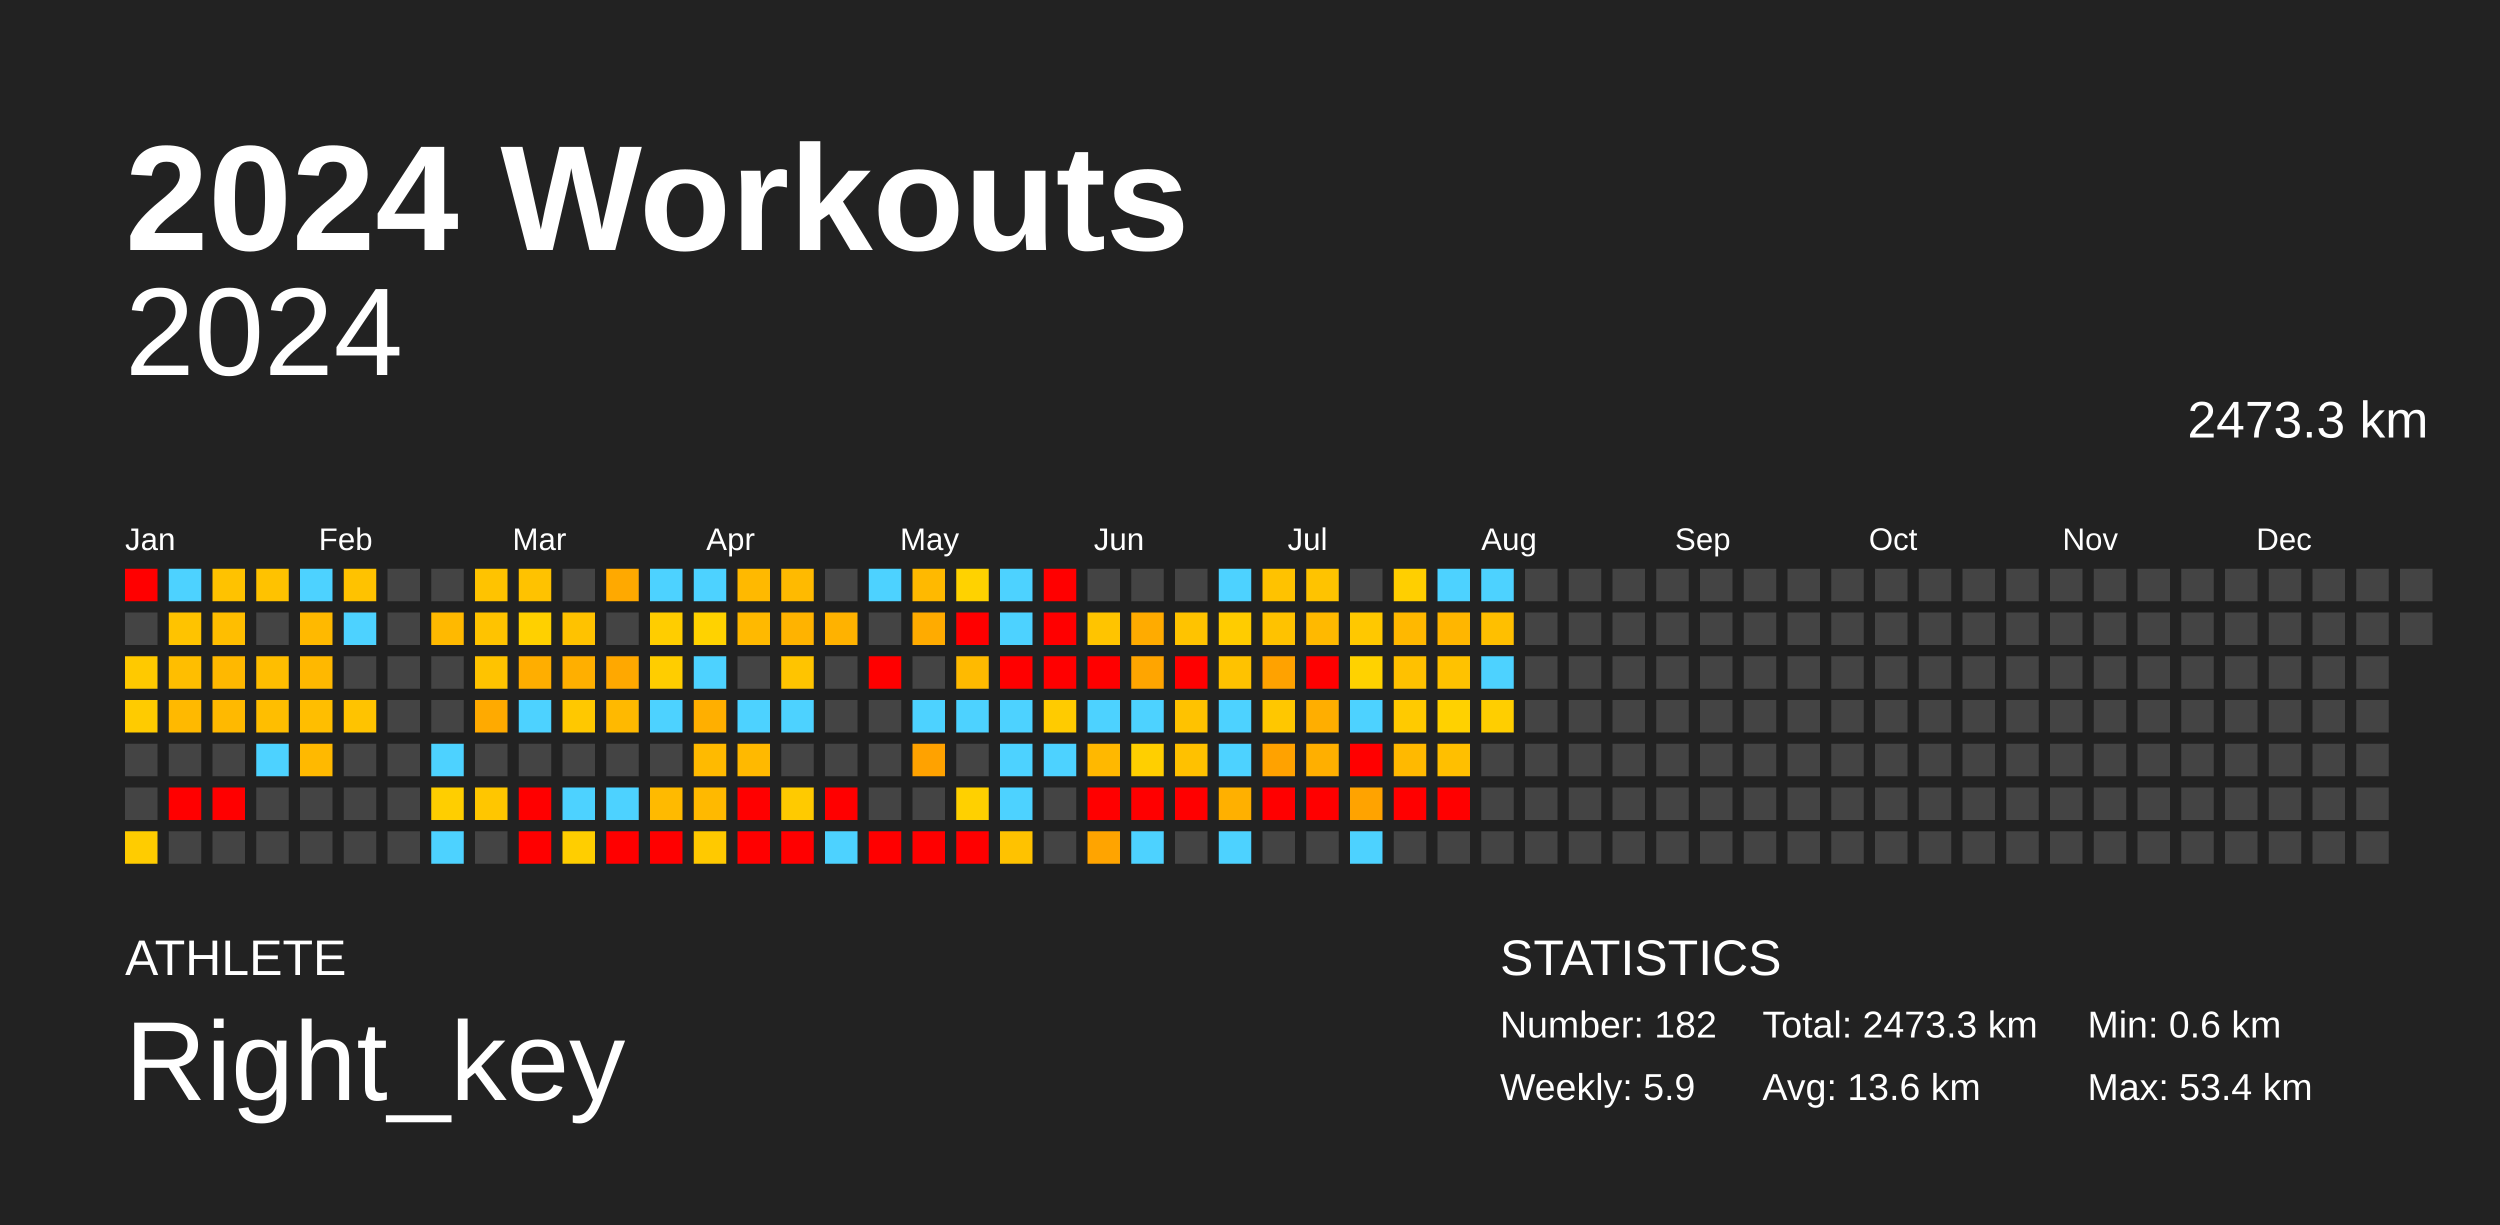
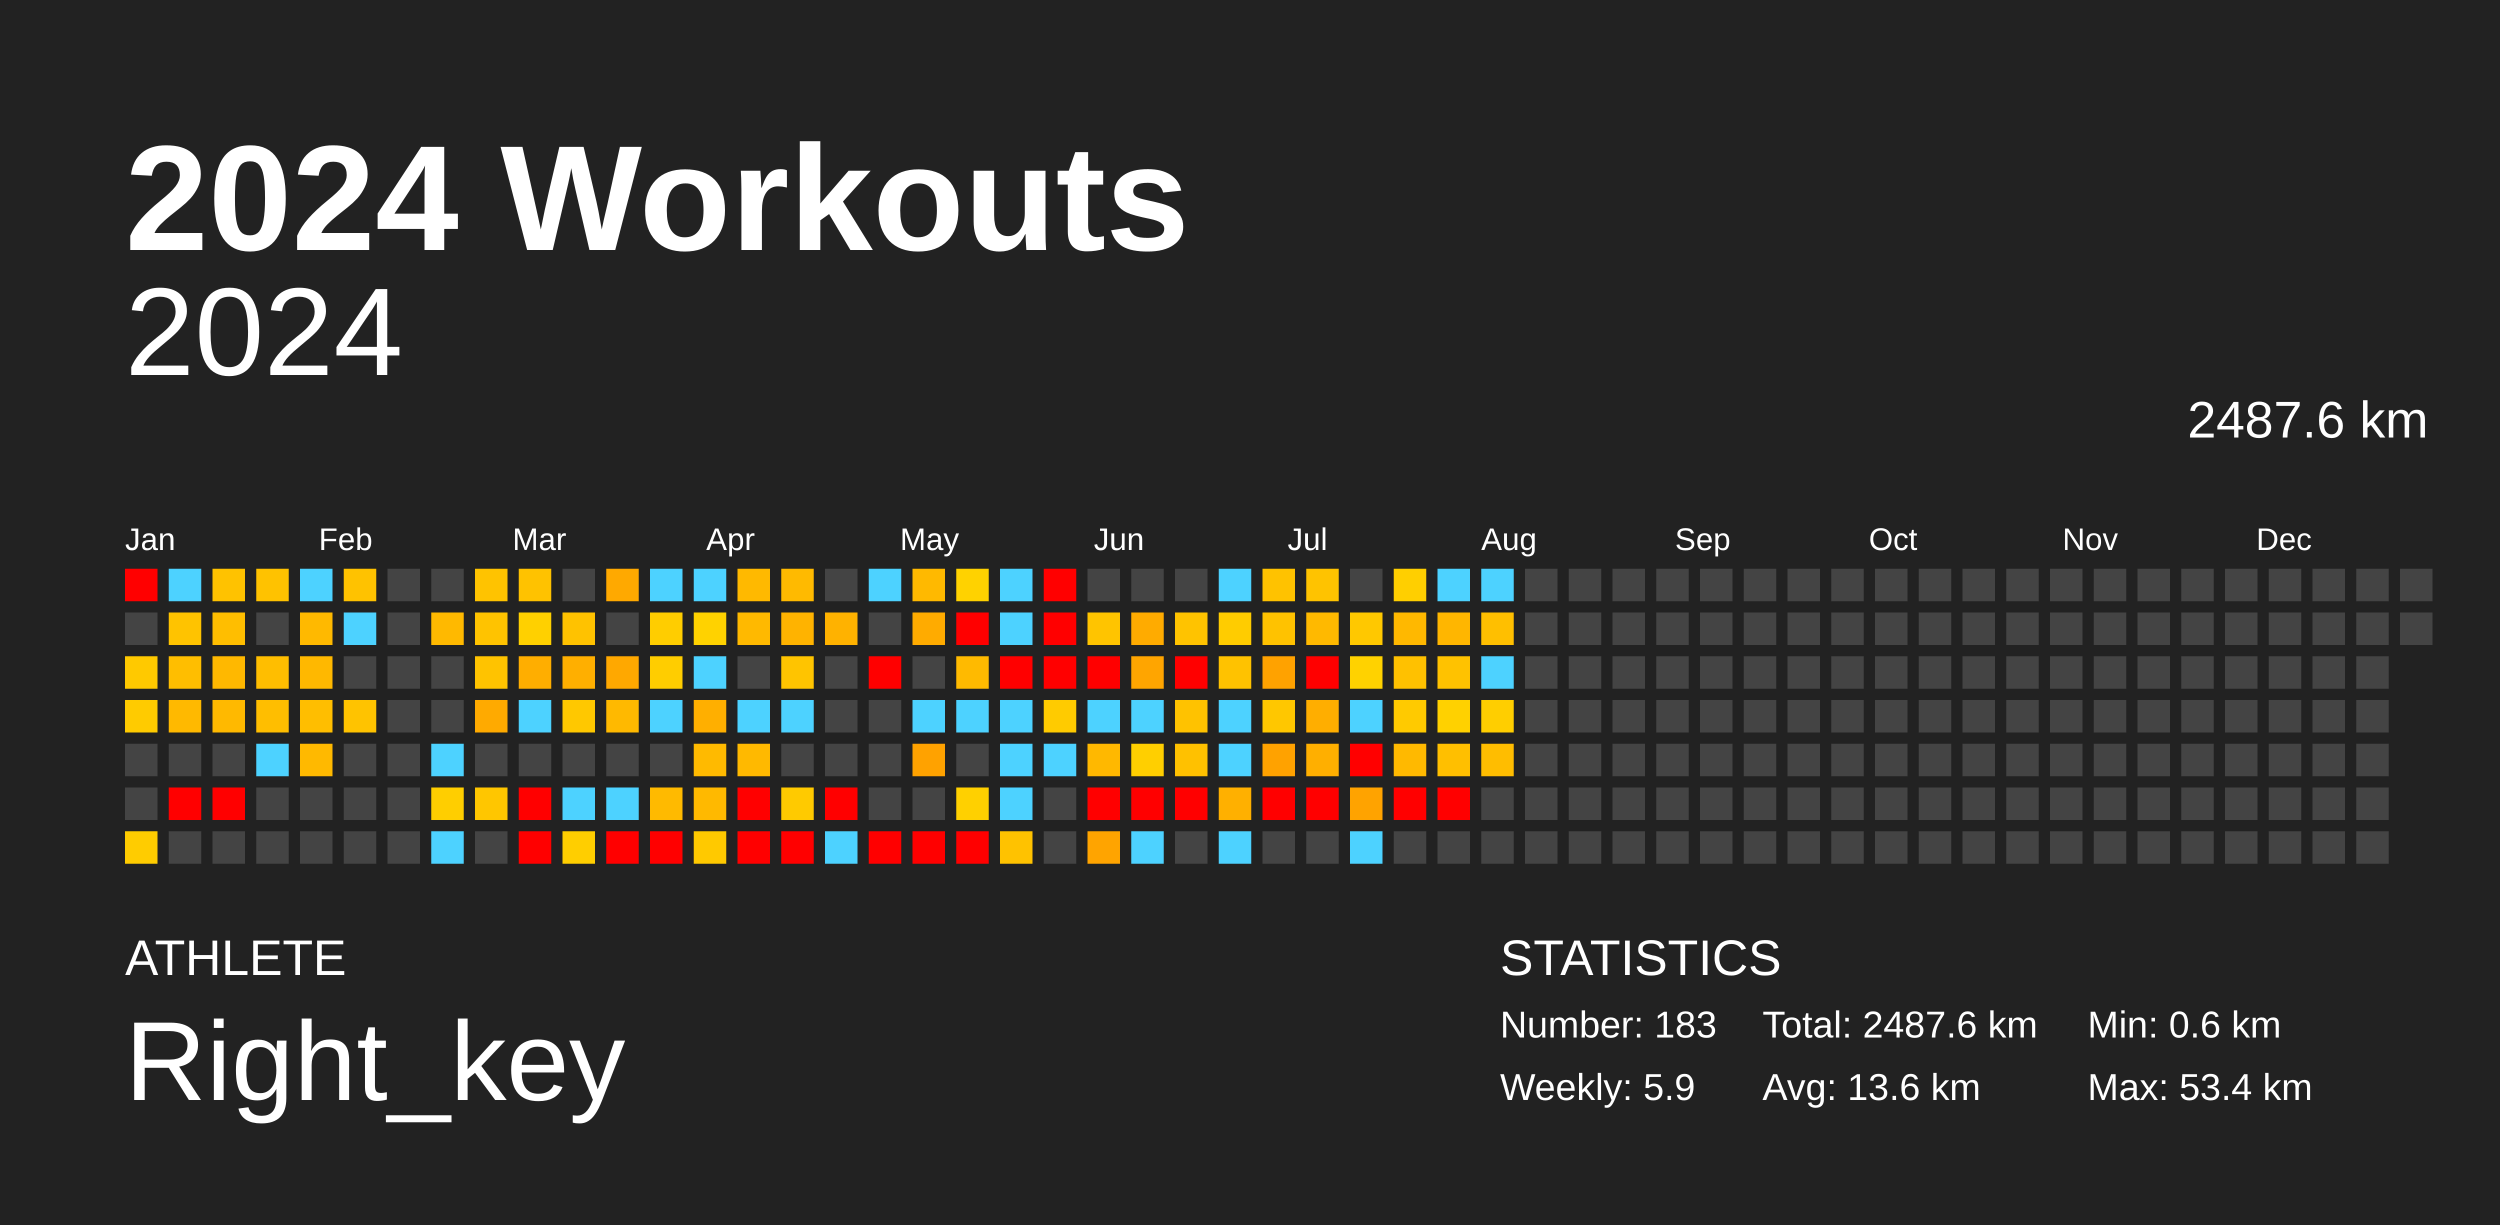
<svg xmlns="http://www.w3.org/2000/svg" baseProfile="full" height="98mm" version="1.1" viewBox="0,0,200,98" width="200mm">
  <defs />
  <rect fill="#222222" height="98" width="200" x="0" y="0" />
  <text fill="#FFFFFF" style="font-size:12px; font-family:Arial; font-weight:bold;" x="10" y="20">2024 Workouts</text>
  <text fill="#FFFFFF" style="font-size:4px; font-family:Arial" x="10" y="78">ATHLETE</text>
  <text fill="#FFFFFF" style="font-size:9px; font-family:Arial" x="10" y="88">Right_key</text>
  <text fill="#FFFFFF" style="font-size:4px; font-family:Arial" x="120" y="78">STATISTICS</text>
-   <text fill="#FFFFFF" style="font-size:3px; font-family:Arial" x="120" y="83">Number: 182</text>
+   <text fill="#FFFFFF" style="font-size:3px; font-family:Arial" x="120" y="83">Number: 183</text>
  <text fill="#FFFFFF" style="font-size:3px; font-family:Arial" x="120" y="88">Weekly: 5.9</text>
-   <text fill="#FFFFFF" style="font-size:3px; font-family:Arial" x="141" y="83">Total: 2473.3 km</text>
+   <text fill="#FFFFFF" style="font-size:3px; font-family:Arial" x="141" y="83">Total: 2487.6 km</text>
  <text fill="#FFFFFF" style="font-size:3px; font-family:Arial" x="141" y="88">Avg: 13.6 km</text>
  <text fill="#FFFFFF" style="font-size:3px; font-family:Arial" x="167" y="83">Min: 0.6 km</text>
  <text fill="#FFFFFF" style="font-size:3px; font-family:Arial" x="167" y="88">Max: 53.4 km</text>
  <text alignment-baseline="hanging" fill="#FFFFFF" style="font-size:10.0px; font-family:Arial;" x="10" y="30">2024</text>
-   <text alignment-baseline="hanging" fill="#FFFFFF" style="font-size:4.125px; font-family:Arial;" x="175" y="35">2473.3 km</text>
+   <text alignment-baseline="hanging" fill="#FFFFFF" style="font-size:4.125px; font-family:Arial;" x="175" y="35">2487.6 km</text>
  <text fill="#FFFFFF" style="font-size:2.5px; font-family:Arial" x="10.0" y="44">Jan</text>
  <text fill="#FFFFFF" style="font-size:2.5px; font-family:Arial" x="25.5" y="44">Feb</text>
  <text fill="#FFFFFF" style="font-size:2.5px; font-family:Arial" x="41.0" y="44">Mar</text>
  <text fill="#FFFFFF" style="font-size:2.5px; font-family:Arial" x="56.5" y="44">Apr</text>
  <text fill="#FFFFFF" style="font-size:2.5px; font-family:Arial" x="72.0" y="44">May</text>
  <text fill="#FFFFFF" style="font-size:2.5px; font-family:Arial" x="87.5" y="44">Jun</text>
  <text fill="#FFFFFF" style="font-size:2.5px; font-family:Arial" x="103.0" y="44">Jul</text>
  <text fill="#FFFFFF" style="font-size:2.5px; font-family:Arial" x="118.5" y="44">Aug</text>
  <text fill="#FFFFFF" style="font-size:2.5px; font-family:Arial" x="134.0" y="44">Sep</text>
  <text fill="#FFFFFF" style="font-size:2.5px; font-family:Arial" x="149.5" y="44">Oct</text>
  <text fill="#FFFFFF" style="font-size:2.5px; font-family:Arial" x="165.0" y="44">Nov</text>
  <text fill="#FFFFFF" style="font-size:2.5px; font-family:Arial" x="180.5" y="44">Dec</text>
  <rect fill="red" height="2.6" width="2.6" x="10.0" y="45.5" />
  <rect fill="#444444" height="2.6" width="2.6" x="10.0" y="49.0" />
  <rect fill="#ffc900" height="2.6" width="2.6" x="10.0" y="52.5" />
  <rect fill="#ffcb00" height="2.6" width="2.6" x="10.0" y="56.0" />
  <rect fill="#444444" height="2.6" width="2.6" x="10.0" y="59.5" />
  <rect fill="#444444" height="2.6" width="2.6" x="10.0" y="63.0" />
  <rect fill="#ffcc00" height="2.6" width="2.6" x="10.0" y="66.5" />
  <rect fill="#4dd2ff" height="2.6" width="2.6" x="13.5" y="45.5" />
  <rect fill="#ffc300" height="2.6" width="2.6" x="13.5" y="49.0" />
  <rect fill="#ffbe00" height="2.6" width="2.6" x="13.5" y="52.5" />
  <rect fill="#ffb900" height="2.6" width="2.6" x="13.5" y="56.0" />
  <rect fill="#444444" height="2.6" width="2.6" x="13.5" y="59.5" />
  <rect fill="red" height="2.6" width="2.6" x="13.5" y="63.0" />
  <rect fill="#444444" height="2.6" width="2.6" x="13.5" y="66.5" />
  <rect fill="#ffc200" height="2.6" width="2.6" x="17.0" y="45.5" />
  <rect fill="#ffbe00" height="2.6" width="2.6" x="17.0" y="49.0" />
  <rect fill="#ffb800" height="2.6" width="2.6" x="17.0" y="52.5" />
  <rect fill="#ffb900" height="2.6" width="2.6" x="17.0" y="56.0" />
  <rect fill="#444444" height="2.6" width="2.6" x="17.0" y="59.5" />
  <rect fill="red" height="2.6" width="2.6" x="17.0" y="63.0" />
  <rect fill="#444444" height="2.6" width="2.6" x="17.0" y="66.5" />
  <rect fill="#ffc200" height="2.6" width="2.6" x="20.5" y="45.5" />
  <rect fill="#444444" height="2.6" width="2.6" x="20.5" y="49.0" />
  <rect fill="#ffbe00" height="2.6" width="2.6" x="20.5" y="52.5" />
  <rect fill="#ffbe00" height="2.6" width="2.6" x="20.5" y="56.0" />
  <rect fill="#4dd2ff" height="2.6" width="2.6" x="20.5" y="59.5" />
  <rect fill="#444444" height="2.6" width="2.6" x="20.5" y="63.0" />
  <rect fill="#444444" height="2.6" width="2.6" x="20.5" y="66.5" />
  <rect fill="#4dd2ff" height="2.6" width="2.6" x="24.0" y="45.5" />
  <rect fill="#ffb900" height="2.6" width="2.6" x="24.0" y="49.0" />
  <rect fill="#ffb800" height="2.6" width="2.6" x="24.0" y="52.5" />
  <rect fill="#ffbe00" height="2.6" width="2.6" x="24.0" y="56.0" />
  <rect fill="#ffb900" height="2.6" width="2.6" x="24.0" y="59.5" />
  <rect fill="#444444" height="2.6" width="2.6" x="24.0" y="63.0" />
  <rect fill="#444444" height="2.6" width="2.6" x="24.0" y="66.5" />
  <rect fill="#ffc200" height="2.6" width="2.6" x="27.5" y="45.5" />
  <rect fill="#4dd2ff" height="2.6" width="2.6" x="27.5" y="49.0" />
  <rect fill="#444444" height="2.6" width="2.6" x="27.5" y="52.5" />
  <rect fill="#ffc300" height="2.6" width="2.6" x="27.5" y="56.0" />
  <rect fill="#444444" height="2.6" width="2.6" x="27.5" y="59.5" />
  <rect fill="#444444" height="2.6" width="2.6" x="27.5" y="63.0" />
  <rect fill="#444444" height="2.6" width="2.6" x="27.5" y="66.5" />
  <rect fill="#444444" height="2.6" width="2.6" x="31.0" y="45.5" />
  <rect fill="#444444" height="2.6" width="2.6" x="31.0" y="49.0" />
  <rect fill="#444444" height="2.6" width="2.6" x="31.0" y="52.5" />
  <rect fill="#444444" height="2.6" width="2.6" x="31.0" y="56.0" />
  <rect fill="#444444" height="2.6" width="2.6" x="31.0" y="59.5" />
  <rect fill="#444444" height="2.6" width="2.6" x="31.0" y="63.0" />
  <rect fill="#444444" height="2.6" width="2.6" x="31.0" y="66.5" />
  <rect fill="#444444" height="2.6" width="2.6" x="34.5" y="45.5" />
  <rect fill="#ffb900" height="2.6" width="2.6" x="34.5" y="49.0" />
  <rect fill="#444444" height="2.6" width="2.6" x="34.5" y="52.5" />
  <rect fill="#444444" height="2.6" width="2.6" x="34.5" y="56.0" />
  <rect fill="#4dd2ff" height="2.6" width="2.6" x="34.5" y="59.5" />
  <rect fill="#ffce00" height="2.6" width="2.6" x="34.5" y="63.0" />
  <rect fill="#4dd2ff" height="2.6" width="2.6" x="34.5" y="66.5" />
  <rect fill="#ffc300" height="2.6" width="2.6" x="38.0" y="45.5" />
  <rect fill="#ffc300" height="2.6" width="2.6" x="38.0" y="49.0" />
  <rect fill="#ffc300" height="2.6" width="2.6" x="38.0" y="52.5" />
  <rect fill="#ffaa00" height="2.6" width="2.6" x="38.0" y="56.0" />
  <rect fill="#444444" height="2.6" width="2.6" x="38.0" y="59.5" />
  <rect fill="#ffc600" height="2.6" width="2.6" x="38.0" y="63.0" />
  <rect fill="#444444" height="2.6" width="2.6" x="38.0" y="66.5" />
  <rect fill="#ffc200" height="2.6" width="2.6" x="41.5" y="45.5" />
  <rect fill="#ffd000" height="2.6" width="2.6" x="41.5" y="49.0" />
  <rect fill="#ffae00" height="2.6" width="2.6" x="41.5" y="52.5" />
  <rect fill="#4dd2ff" height="2.6" width="2.6" x="41.5" y="56.0" />
  <rect fill="#444444" height="2.6" width="2.6" x="41.5" y="59.5" />
  <rect fill="red" height="2.6" width="2.6" x="41.5" y="63.0" />
  <rect fill="red" height="2.6" width="2.6" x="41.5" y="66.5" />
  <rect fill="#444444" height="2.6" width="2.6" x="45.0" y="45.5" />
  <rect fill="#ffc200" height="2.6" width="2.6" x="45.0" y="49.0" />
  <rect fill="#ffaf00" height="2.6" width="2.6" x="45.0" y="52.5" />
  <rect fill="#ffc800" height="2.6" width="2.6" x="45.0" y="56.0" />
  <rect fill="#444444" height="2.6" width="2.6" x="45.0" y="59.5" />
  <rect fill="#4dd2ff" height="2.6" width="2.6" x="45.0" y="63.0" />
  <rect fill="#ffce00" height="2.6" width="2.6" x="45.0" y="66.5" />
  <rect fill="#ffa900" height="2.6" width="2.6" x="48.5" y="45.5" />
  <rect fill="#444444" height="2.6" width="2.6" x="48.5" y="49.0" />
  <rect fill="#ffa800" height="2.6" width="2.6" x="48.5" y="52.5" />
  <rect fill="#ffb900" height="2.6" width="2.6" x="48.5" y="56.0" />
  <rect fill="#444444" height="2.6" width="2.6" x="48.5" y="59.5" />
  <rect fill="#4dd2ff" height="2.6" width="2.6" x="48.5" y="63.0" />
  <rect fill="red" height="2.6" width="2.6" x="48.5" y="66.5" />
  <rect fill="#4dd2ff" height="2.6" width="2.6" x="52.0" y="45.5" />
  <rect fill="#ffcd00" height="2.6" width="2.6" x="52.0" y="49.0" />
  <rect fill="#ffcd00" height="2.6" width="2.6" x="52.0" y="52.5" />
  <rect fill="#4dd2ff" height="2.6" width="2.6" x="52.0" y="56.0" />
  <rect fill="#444444" height="2.6" width="2.6" x="52.0" y="59.5" />
  <rect fill="#ffba00" height="2.6" width="2.6" x="52.0" y="63.0" />
  <rect fill="red" height="2.6" width="2.6" x="52.0" y="66.5" />
  <rect fill="#4dd2ff" height="2.6" width="2.6" x="55.5" y="45.5" />
  <rect fill="#ffd200" height="2.6" width="2.6" x="55.5" y="49.0" />
  <rect fill="#4dd2ff" height="2.6" width="2.6" x="55.5" y="52.5" />
  <rect fill="#ffaf00" height="2.6" width="2.6" x="55.5" y="56.0" />
  <rect fill="#ffba00" height="2.6" width="2.6" x="55.5" y="59.5" />
  <rect fill="#ffb900" height="2.6" width="2.6" x="55.5" y="63.0" />
  <rect fill="#ffc900" height="2.6" width="2.6" x="55.5" y="66.5" />
  <rect fill="#ffb900" height="2.6" width="2.6" x="59.0" y="45.5" />
  <rect fill="#ffb900" height="2.6" width="2.6" x="59.0" y="49.0" />
  <rect fill="#444444" height="2.6" width="2.6" x="59.0" y="52.5" />
  <rect fill="#4dd2ff" height="2.6" width="2.6" x="59.0" y="56.0" />
  <rect fill="#ffb900" height="2.6" width="2.6" x="59.0" y="59.5" />
  <rect fill="red" height="2.6" width="2.6" x="59.0" y="63.0" />
  <rect fill="red" height="2.6" width="2.6" x="59.0" y="66.5" />
  <rect fill="#ffba00" height="2.6" width="2.6" x="62.5" y="45.5" />
  <rect fill="#ffb300" height="2.6" width="2.6" x="62.5" y="49.0" />
  <rect fill="#ffc400" height="2.6" width="2.6" x="62.5" y="52.5" />
  <rect fill="#4dd2ff" height="2.6" width="2.6" x="62.5" y="56.0" />
  <rect fill="#444444" height="2.6" width="2.6" x="62.5" y="59.5" />
  <rect fill="#ffca00" height="2.6" width="2.6" x="62.5" y="63.0" />
  <rect fill="red" height="2.6" width="2.6" x="62.5" y="66.5" />
  <rect fill="#444444" height="2.6" width="2.6" x="66.0" y="45.5" />
  <rect fill="#ffb200" height="2.6" width="2.6" x="66.0" y="49.0" />
  <rect fill="#444444" height="2.6" width="2.6" x="66.0" y="52.5" />
  <rect fill="#444444" height="2.6" width="2.6" x="66.0" y="56.0" />
  <rect fill="#444444" height="2.6" width="2.6" x="66.0" y="59.5" />
  <rect fill="red" height="2.6" width="2.6" x="66.0" y="63.0" />
  <rect fill="#4dd2ff" height="2.6" width="2.6" x="66.0" y="66.5" />
  <rect fill="#4dd2ff" height="2.6" width="2.6" x="69.5" y="45.5" />
  <rect fill="#444444" height="2.6" width="2.6" x="69.5" y="49.0" />
  <rect fill="red" height="2.6" width="2.6" x="69.5" y="52.5" />
  <rect fill="#444444" height="2.6" width="2.6" x="69.5" y="56.0" />
  <rect fill="#444444" height="2.6" width="2.6" x="69.5" y="59.5" />
  <rect fill="#444444" height="2.6" width="2.6" x="69.5" y="63.0" />
  <rect fill="red" height="2.6" width="2.6" x="69.5" y="66.5" />
  <rect fill="#ffb900" height="2.6" width="2.6" x="73.0" y="45.5" />
  <rect fill="#ffab00" height="2.6" width="2.6" x="73.0" y="49.0" />
  <rect fill="#444444" height="2.6" width="2.6" x="73.0" y="52.5" />
  <rect fill="#4dd2ff" height="2.6" width="2.6" x="73.0" y="56.0" />
  <rect fill="#ffa200" height="2.6" width="2.6" x="73.0" y="59.5" />
  <rect fill="#444444" height="2.6" width="2.6" x="73.0" y="63.0" />
  <rect fill="red" height="2.6" width="2.6" x="73.0" y="66.5" />
  <rect fill="#ffd200" height="2.6" width="2.6" x="76.5" y="45.5" />
  <rect fill="red" height="2.6" width="2.6" x="76.5" y="49.0" />
  <rect fill="#ffba00" height="2.6" width="2.6" x="76.5" y="52.5" />
  <rect fill="#4dd2ff" height="2.6" width="2.6" x="76.5" y="56.0" />
  <rect fill="#444444" height="2.6" width="2.6" x="76.5" y="59.5" />
  <rect fill="#ffd000" height="2.6" width="2.6" x="76.5" y="63.0" />
  <rect fill="red" height="2.6" width="2.6" x="76.5" y="66.5" />
  <rect fill="#4dd2ff" height="2.6" width="2.6" x="80.0" y="45.5" />
  <rect fill="#4dd2ff" height="2.6" width="2.6" x="80.0" y="49.0" />
  <rect fill="red" height="2.6" width="2.6" x="80.0" y="52.5" />
  <rect fill="#4dd2ff" height="2.6" width="2.6" x="80.0" y="56.0" />
  <rect fill="#4dd2ff" height="2.6" width="2.6" x="80.0" y="59.5" />
  <rect fill="#4dd2ff" height="2.6" width="2.6" x="80.0" y="63.0" />
  <rect fill="#ffc200" height="2.6" width="2.6" x="80.0" y="66.5" />
  <rect fill="red" height="2.6" width="2.6" x="83.5" y="45.5" />
  <rect fill="red" height="2.6" width="2.6" x="83.5" y="49.0" />
  <rect fill="red" height="2.6" width="2.6" x="83.5" y="52.5" />
  <rect fill="#ffcb00" height="2.6" width="2.6" x="83.5" y="56.0" />
  <rect fill="#4dd2ff" height="2.6" width="2.6" x="83.5" y="59.5" />
  <rect fill="#444444" height="2.6" width="2.6" x="83.5" y="63.0" />
  <rect fill="#444444" height="2.6" width="2.6" x="83.5" y="66.5" />
  <rect fill="#444444" height="2.6" width="2.6" x="87.0" y="45.5" />
  <rect fill="#ffc400" height="2.6" width="2.6" x="87.0" y="49.0" />
  <rect fill="red" height="2.6" width="2.6" x="87.0" y="52.5" />
  <rect fill="#4dd2ff" height="2.6" width="2.6" x="87.0" y="56.0" />
  <rect fill="#ffb800" height="2.6" width="2.6" x="87.0" y="59.5" />
  <rect fill="red" height="2.6" width="2.6" x="87.0" y="63.0" />
  <rect fill="#ffa400" height="2.6" width="2.6" x="87.0" y="66.5" />
  <rect fill="#444444" height="2.6" width="2.6" x="90.5" y="45.5" />
  <rect fill="#ffab00" height="2.6" width="2.6" x="90.5" y="49.0" />
  <rect fill="#ffa500" height="2.6" width="2.6" x="90.5" y="52.5" />
  <rect fill="#4dd2ff" height="2.6" width="2.6" x="90.5" y="56.0" />
  <rect fill="#ffcf00" height="2.6" width="2.6" x="90.5" y="59.5" />
  <rect fill="red" height="2.6" width="2.6" x="90.5" y="63.0" />
  <rect fill="#4dd2ff" height="2.6" width="2.6" x="90.5" y="66.5" />
  <rect fill="#444444" height="2.6" width="2.6" x="94.0" y="45.5" />
  <rect fill="#ffc300" height="2.6" width="2.6" x="94.0" y="49.0" />
  <rect fill="red" height="2.6" width="2.6" x="94.0" y="52.5" />
  <rect fill="#ffc200" height="2.6" width="2.6" x="94.0" y="56.0" />
  <rect fill="#ffc100" height="2.6" width="2.6" x="94.0" y="59.5" />
  <rect fill="red" height="2.6" width="2.6" x="94.0" y="63.0" />
  <rect fill="#444444" height="2.6" width="2.6" x="94.0" y="66.5" />
  <rect fill="#4dd2ff" height="2.6" width="2.6" x="97.5" y="45.5" />
  <rect fill="#ffcc00" height="2.6" width="2.6" x="97.5" y="49.0" />
  <rect fill="#ffc200" height="2.6" width="2.6" x="97.5" y="52.5" />
  <rect fill="#4dd2ff" height="2.6" width="2.6" x="97.5" y="56.0" />
  <rect fill="#4dd2ff" height="2.6" width="2.6" x="97.5" y="59.5" />
  <rect fill="#ffb000" height="2.6" width="2.6" x="97.5" y="63.0" />
  <rect fill="#4dd2ff" height="2.6" width="2.6" x="97.5" y="66.5" />
  <rect fill="#ffc200" height="2.6" width="2.6" x="101.0" y="45.5" />
  <rect fill="#ffc200" height="2.6" width="2.6" x="101.0" y="49.0" />
  <rect fill="#ffa200" height="2.6" width="2.6" x="101.0" y="52.5" />
  <rect fill="#ffc700" height="2.6" width="2.6" x="101.0" y="56.0" />
  <rect fill="#ffa200" height="2.6" width="2.6" x="101.0" y="59.5" />
  <rect fill="red" height="2.6" width="2.6" x="101.0" y="63.0" />
  <rect fill="#444444" height="2.6" width="2.6" x="101.0" y="66.5" />
  <rect fill="#ffc300" height="2.6" width="2.6" x="104.5" y="45.5" />
  <rect fill="#ffb900" height="2.6" width="2.6" x="104.5" y="49.0" />
  <rect fill="red" height="2.6" width="2.6" x="104.5" y="52.5" />
  <rect fill="#ffae00" height="2.6" width="2.6" x="104.5" y="56.0" />
  <rect fill="#ffaf00" height="2.6" width="2.6" x="104.5" y="59.5" />
  <rect fill="red" height="2.6" width="2.6" x="104.5" y="63.0" />
  <rect fill="#444444" height="2.6" width="2.6" x="104.5" y="66.5" />
  <rect fill="#444444" height="2.6" width="2.6" x="108.0" y="45.5" />
  <rect fill="#ffc800" height="2.6" width="2.6" x="108.0" y="49.0" />
  <rect fill="#ffd200" height="2.6" width="2.6" x="108.0" y="52.5" />
  <rect fill="#4dd2ff" height="2.6" width="2.6" x="108.0" y="56.0" />
  <rect fill="red" height="2.6" width="2.6" x="108.0" y="59.5" />
  <rect fill="#ffa300" height="2.6" width="2.6" x="108.0" y="63.0" />
  <rect fill="#4dd2ff" height="2.6" width="2.6" x="108.0" y="66.5" />
  <rect fill="#ffcf00" height="2.6" width="2.6" x="111.5" y="45.5" />
  <rect fill="#ffb800" height="2.6" width="2.6" x="111.5" y="49.0" />
  <rect fill="#ffc100" height="2.6" width="2.6" x="111.5" y="52.5" />
  <rect fill="#ffca00" height="2.6" width="2.6" x="111.5" y="56.0" />
  <rect fill="#ffb900" height="2.6" width="2.6" x="111.5" y="59.5" />
  <rect fill="red" height="2.6" width="2.6" x="111.5" y="63.0" />
  <rect fill="#444444" height="2.6" width="2.6" x="111.5" y="66.5" />
  <rect fill="#4dd2ff" height="2.6" width="2.6" x="115.0" y="45.5" />
  <rect fill="#ffb600" height="2.6" width="2.6" x="115.0" y="49.0" />
  <rect fill="#ffc200" height="2.6" width="2.6" x="115.0" y="52.5" />
  <rect fill="#ffd100" height="2.6" width="2.6" x="115.0" y="56.0" />
  <rect fill="#ffbf00" height="2.6" width="2.6" x="115.0" y="59.5" />
  <rect fill="red" height="2.6" width="2.6" x="115.0" y="63.0" />
  <rect fill="#444444" height="2.6" width="2.6" x="115.0" y="66.5" />
  <rect fill="#4dd2ff" height="2.6" width="2.6" x="118.5" y="45.5" />
  <rect fill="#ffbf00" height="2.6" width="2.6" x="118.5" y="49.0" />
  <rect fill="#4dd2ff" height="2.6" width="2.6" x="118.5" y="52.5" />
  <rect fill="#ffce00" height="2.6" width="2.6" x="118.5" y="56.0" />
-   <rect fill="#444444" height="2.6" width="2.6" x="118.5" y="59.5" />
+   <rect fill="#ffbd00" height="2.6" width="2.6" x="118.5" y="59.5" />
  <rect fill="#444444" height="2.6" width="2.6" x="118.5" y="63.0" />
  <rect fill="#444444" height="2.6" width="2.6" x="118.5" y="66.5" />
  <rect fill="#444444" height="2.6" width="2.6" x="122.0" y="45.5" />
  <rect fill="#444444" height="2.6" width="2.6" x="122.0" y="49.0" />
  <rect fill="#444444" height="2.6" width="2.6" x="122.0" y="52.5" />
  <rect fill="#444444" height="2.6" width="2.6" x="122.0" y="56.0" />
  <rect fill="#444444" height="2.6" width="2.6" x="122.0" y="59.5" />
  <rect fill="#444444" height="2.6" width="2.6" x="122.0" y="63.0" />
  <rect fill="#444444" height="2.6" width="2.6" x="122.0" y="66.5" />
  <rect fill="#444444" height="2.6" width="2.6" x="125.5" y="45.5" />
  <rect fill="#444444" height="2.6" width="2.6" x="125.5" y="49.0" />
  <rect fill="#444444" height="2.6" width="2.6" x="125.5" y="52.5" />
  <rect fill="#444444" height="2.6" width="2.6" x="125.5" y="56.0" />
  <rect fill="#444444" height="2.6" width="2.6" x="125.5" y="59.5" />
  <rect fill="#444444" height="2.6" width="2.6" x="125.5" y="63.0" />
  <rect fill="#444444" height="2.6" width="2.6" x="125.5" y="66.5" />
  <rect fill="#444444" height="2.6" width="2.6" x="129.0" y="45.5" />
  <rect fill="#444444" height="2.6" width="2.6" x="129.0" y="49.0" />
  <rect fill="#444444" height="2.6" width="2.6" x="129.0" y="52.5" />
  <rect fill="#444444" height="2.6" width="2.6" x="129.0" y="56.0" />
  <rect fill="#444444" height="2.6" width="2.6" x="129.0" y="59.5" />
  <rect fill="#444444" height="2.6" width="2.6" x="129.0" y="63.0" />
  <rect fill="#444444" height="2.6" width="2.6" x="129.0" y="66.5" />
  <rect fill="#444444" height="2.6" width="2.6" x="132.5" y="45.5" />
  <rect fill="#444444" height="2.6" width="2.6" x="132.5" y="49.0" />
  <rect fill="#444444" height="2.6" width="2.6" x="132.5" y="52.5" />
  <rect fill="#444444" height="2.6" width="2.6" x="132.5" y="56.0" />
  <rect fill="#444444" height="2.6" width="2.6" x="132.5" y="59.5" />
  <rect fill="#444444" height="2.6" width="2.6" x="132.5" y="63.0" />
  <rect fill="#444444" height="2.6" width="2.6" x="132.5" y="66.5" />
  <rect fill="#444444" height="2.6" width="2.6" x="136.0" y="45.5" />
  <rect fill="#444444" height="2.6" width="2.6" x="136.0" y="49.0" />
  <rect fill="#444444" height="2.6" width="2.6" x="136.0" y="52.5" />
  <rect fill="#444444" height="2.6" width="2.6" x="136.0" y="56.0" />
  <rect fill="#444444" height="2.6" width="2.6" x="136.0" y="59.5" />
  <rect fill="#444444" height="2.6" width="2.6" x="136.0" y="63.0" />
  <rect fill="#444444" height="2.6" width="2.6" x="136.0" y="66.5" />
  <rect fill="#444444" height="2.6" width="2.6" x="139.5" y="45.5" />
  <rect fill="#444444" height="2.6" width="2.6" x="139.5" y="49.0" />
  <rect fill="#444444" height="2.6" width="2.6" x="139.5" y="52.5" />
  <rect fill="#444444" height="2.6" width="2.6" x="139.5" y="56.0" />
  <rect fill="#444444" height="2.6" width="2.6" x="139.5" y="59.5" />
  <rect fill="#444444" height="2.6" width="2.6" x="139.5" y="63.0" />
  <rect fill="#444444" height="2.6" width="2.6" x="139.5" y="66.5" />
  <rect fill="#444444" height="2.6" width="2.6" x="143.0" y="45.5" />
  <rect fill="#444444" height="2.6" width="2.6" x="143.0" y="49.0" />
  <rect fill="#444444" height="2.6" width="2.6" x="143.0" y="52.5" />
  <rect fill="#444444" height="2.6" width="2.6" x="143.0" y="56.0" />
  <rect fill="#444444" height="2.6" width="2.6" x="143.0" y="59.5" />
  <rect fill="#444444" height="2.6" width="2.6" x="143.0" y="63.0" />
  <rect fill="#444444" height="2.6" width="2.6" x="143.0" y="66.5" />
  <rect fill="#444444" height="2.6" width="2.6" x="146.5" y="45.5" />
  <rect fill="#444444" height="2.6" width="2.6" x="146.5" y="49.0" />
  <rect fill="#444444" height="2.6" width="2.6" x="146.5" y="52.5" />
  <rect fill="#444444" height="2.6" width="2.6" x="146.5" y="56.0" />
  <rect fill="#444444" height="2.6" width="2.6" x="146.5" y="59.5" />
  <rect fill="#444444" height="2.6" width="2.6" x="146.5" y="63.0" />
  <rect fill="#444444" height="2.6" width="2.6" x="146.5" y="66.5" />
  <rect fill="#444444" height="2.6" width="2.6" x="150.0" y="45.5" />
  <rect fill="#444444" height="2.6" width="2.6" x="150.0" y="49.0" />
  <rect fill="#444444" height="2.6" width="2.6" x="150.0" y="52.5" />
  <rect fill="#444444" height="2.6" width="2.6" x="150.0" y="56.0" />
  <rect fill="#444444" height="2.6" width="2.6" x="150.0" y="59.5" />
  <rect fill="#444444" height="2.6" width="2.6" x="150.0" y="63.0" />
  <rect fill="#444444" height="2.6" width="2.6" x="150.0" y="66.5" />
  <rect fill="#444444" height="2.6" width="2.6" x="153.5" y="45.5" />
  <rect fill="#444444" height="2.6" width="2.6" x="153.5" y="49.0" />
  <rect fill="#444444" height="2.6" width="2.6" x="153.5" y="52.5" />
  <rect fill="#444444" height="2.6" width="2.6" x="153.5" y="56.0" />
  <rect fill="#444444" height="2.6" width="2.6" x="153.5" y="59.5" />
  <rect fill="#444444" height="2.6" width="2.6" x="153.5" y="63.0" />
  <rect fill="#444444" height="2.6" width="2.6" x="153.5" y="66.5" />
  <rect fill="#444444" height="2.6" width="2.6" x="157.0" y="45.5" />
  <rect fill="#444444" height="2.6" width="2.6" x="157.0" y="49.0" />
  <rect fill="#444444" height="2.6" width="2.6" x="157.0" y="52.5" />
  <rect fill="#444444" height="2.6" width="2.6" x="157.0" y="56.0" />
  <rect fill="#444444" height="2.6" width="2.6" x="157.0" y="59.5" />
  <rect fill="#444444" height="2.6" width="2.6" x="157.0" y="63.0" />
  <rect fill="#444444" height="2.6" width="2.6" x="157.0" y="66.5" />
  <rect fill="#444444" height="2.6" width="2.6" x="160.5" y="45.5" />
  <rect fill="#444444" height="2.6" width="2.6" x="160.5" y="49.0" />
  <rect fill="#444444" height="2.6" width="2.6" x="160.5" y="52.5" />
  <rect fill="#444444" height="2.6" width="2.6" x="160.5" y="56.0" />
  <rect fill="#444444" height="2.6" width="2.6" x="160.5" y="59.5" />
  <rect fill="#444444" height="2.6" width="2.6" x="160.5" y="63.0" />
  <rect fill="#444444" height="2.6" width="2.6" x="160.5" y="66.5" />
  <rect fill="#444444" height="2.6" width="2.6" x="164.0" y="45.5" />
  <rect fill="#444444" height="2.6" width="2.6" x="164.0" y="49.0" />
  <rect fill="#444444" height="2.6" width="2.6" x="164.0" y="52.5" />
  <rect fill="#444444" height="2.6" width="2.6" x="164.0" y="56.0" />
  <rect fill="#444444" height="2.6" width="2.6" x="164.0" y="59.5" />
  <rect fill="#444444" height="2.6" width="2.6" x="164.0" y="63.0" />
  <rect fill="#444444" height="2.6" width="2.6" x="164.0" y="66.5" />
  <rect fill="#444444" height="2.6" width="2.6" x="167.5" y="45.5" />
  <rect fill="#444444" height="2.6" width="2.6" x="167.5" y="49.0" />
  <rect fill="#444444" height="2.6" width="2.6" x="167.5" y="52.5" />
  <rect fill="#444444" height="2.6" width="2.6" x="167.5" y="56.0" />
  <rect fill="#444444" height="2.6" width="2.6" x="167.5" y="59.5" />
  <rect fill="#444444" height="2.6" width="2.6" x="167.5" y="63.0" />
  <rect fill="#444444" height="2.6" width="2.6" x="167.5" y="66.5" />
  <rect fill="#444444" height="2.6" width="2.6" x="171.0" y="45.5" />
  <rect fill="#444444" height="2.6" width="2.6" x="171.0" y="49.0" />
  <rect fill="#444444" height="2.6" width="2.6" x="171.0" y="52.5" />
  <rect fill="#444444" height="2.6" width="2.6" x="171.0" y="56.0" />
  <rect fill="#444444" height="2.6" width="2.6" x="171.0" y="59.5" />
  <rect fill="#444444" height="2.6" width="2.6" x="171.0" y="63.0" />
  <rect fill="#444444" height="2.6" width="2.6" x="171.0" y="66.5" />
  <rect fill="#444444" height="2.6" width="2.6" x="174.5" y="45.5" />
  <rect fill="#444444" height="2.6" width="2.6" x="174.5" y="49.0" />
  <rect fill="#444444" height="2.6" width="2.6" x="174.5" y="52.5" />
  <rect fill="#444444" height="2.6" width="2.6" x="174.5" y="56.0" />
  <rect fill="#444444" height="2.6" width="2.6" x="174.5" y="59.5" />
  <rect fill="#444444" height="2.6" width="2.6" x="174.5" y="63.0" />
  <rect fill="#444444" height="2.6" width="2.6" x="174.5" y="66.5" />
  <rect fill="#444444" height="2.6" width="2.6" x="178.0" y="45.5" />
  <rect fill="#444444" height="2.6" width="2.6" x="178.0" y="49.0" />
  <rect fill="#444444" height="2.6" width="2.6" x="178.0" y="52.5" />
  <rect fill="#444444" height="2.6" width="2.6" x="178.0" y="56.0" />
  <rect fill="#444444" height="2.6" width="2.6" x="178.0" y="59.5" />
  <rect fill="#444444" height="2.6" width="2.6" x="178.0" y="63.0" />
  <rect fill="#444444" height="2.6" width="2.6" x="178.0" y="66.5" />
  <rect fill="#444444" height="2.6" width="2.6" x="181.5" y="45.5" />
  <rect fill="#444444" height="2.6" width="2.6" x="181.5" y="49.0" />
  <rect fill="#444444" height="2.6" width="2.6" x="181.5" y="52.5" />
  <rect fill="#444444" height="2.6" width="2.6" x="181.5" y="56.0" />
  <rect fill="#444444" height="2.6" width="2.6" x="181.5" y="59.5" />
  <rect fill="#444444" height="2.6" width="2.6" x="181.5" y="63.0" />
  <rect fill="#444444" height="2.6" width="2.6" x="181.5" y="66.5" />
  <rect fill="#444444" height="2.6" width="2.6" x="185.0" y="45.5" />
  <rect fill="#444444" height="2.6" width="2.6" x="185.0" y="49.0" />
  <rect fill="#444444" height="2.6" width="2.6" x="185.0" y="52.5" />
  <rect fill="#444444" height="2.6" width="2.6" x="185.0" y="56.0" />
  <rect fill="#444444" height="2.6" width="2.6" x="185.0" y="59.5" />
  <rect fill="#444444" height="2.6" width="2.6" x="185.0" y="63.0" />
  <rect fill="#444444" height="2.6" width="2.6" x="185.0" y="66.5" />
  <rect fill="#444444" height="2.6" width="2.6" x="188.5" y="45.5" />
  <rect fill="#444444" height="2.6" width="2.6" x="188.5" y="49.0" />
  <rect fill="#444444" height="2.6" width="2.6" x="188.5" y="52.5" />
  <rect fill="#444444" height="2.6" width="2.6" x="188.5" y="56.0" />
  <rect fill="#444444" height="2.6" width="2.6" x="188.5" y="59.5" />
  <rect fill="#444444" height="2.6" width="2.6" x="188.5" y="63.0" />
  <rect fill="#444444" height="2.6" width="2.6" x="188.5" y="66.5" />
  <rect fill="#444444" height="2.6" width="2.6" x="192.0" y="45.5" />
  <rect fill="#444444" height="2.6" width="2.6" x="192.0" y="49.0" />
</svg>
